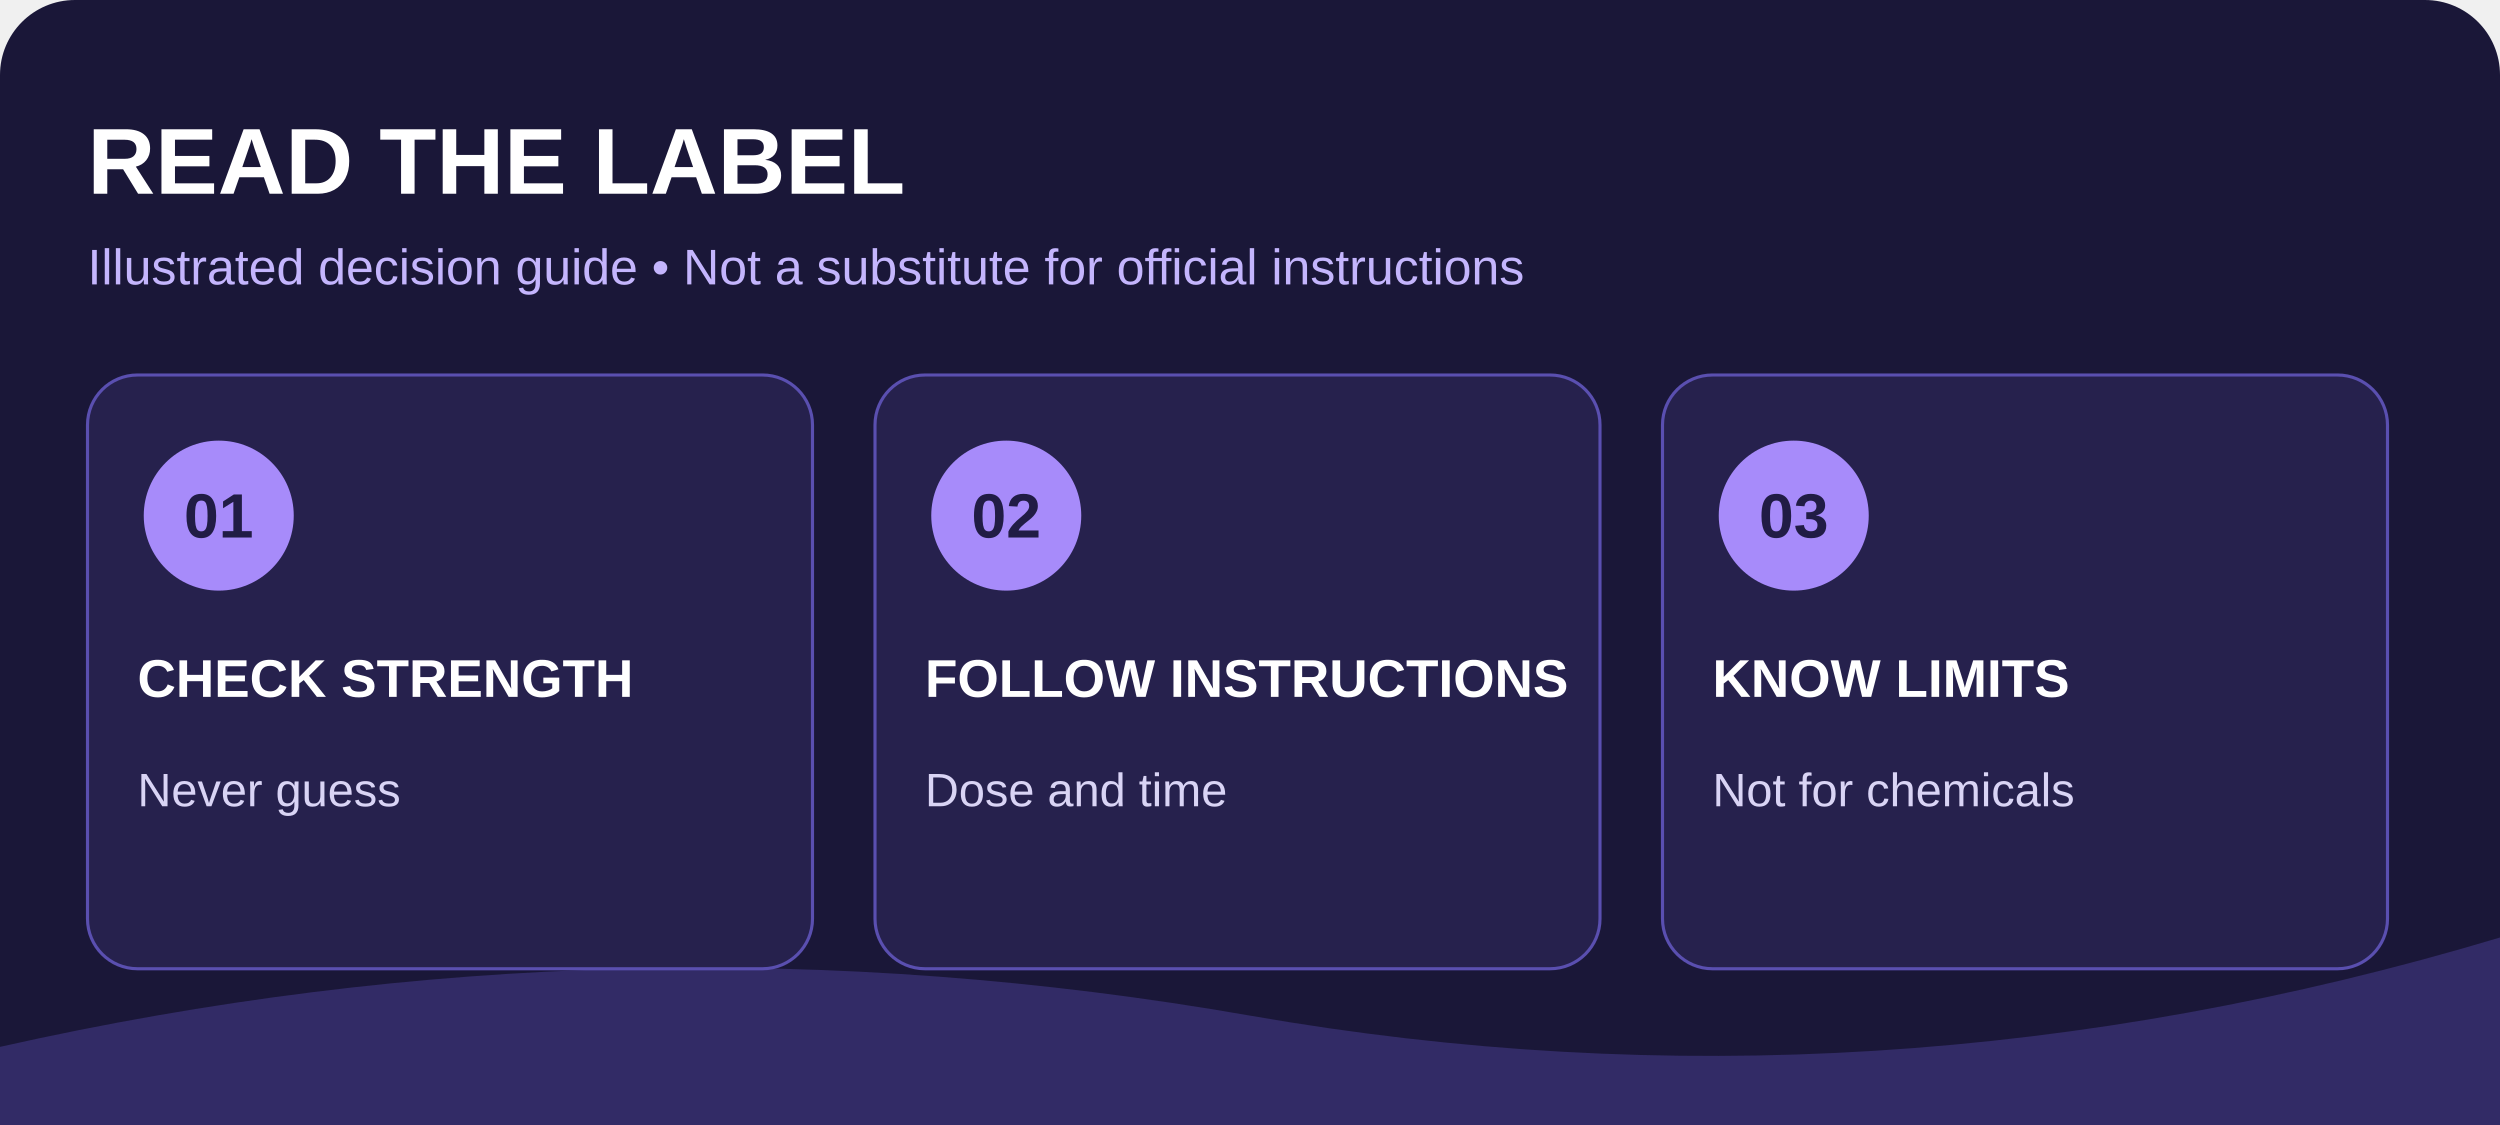
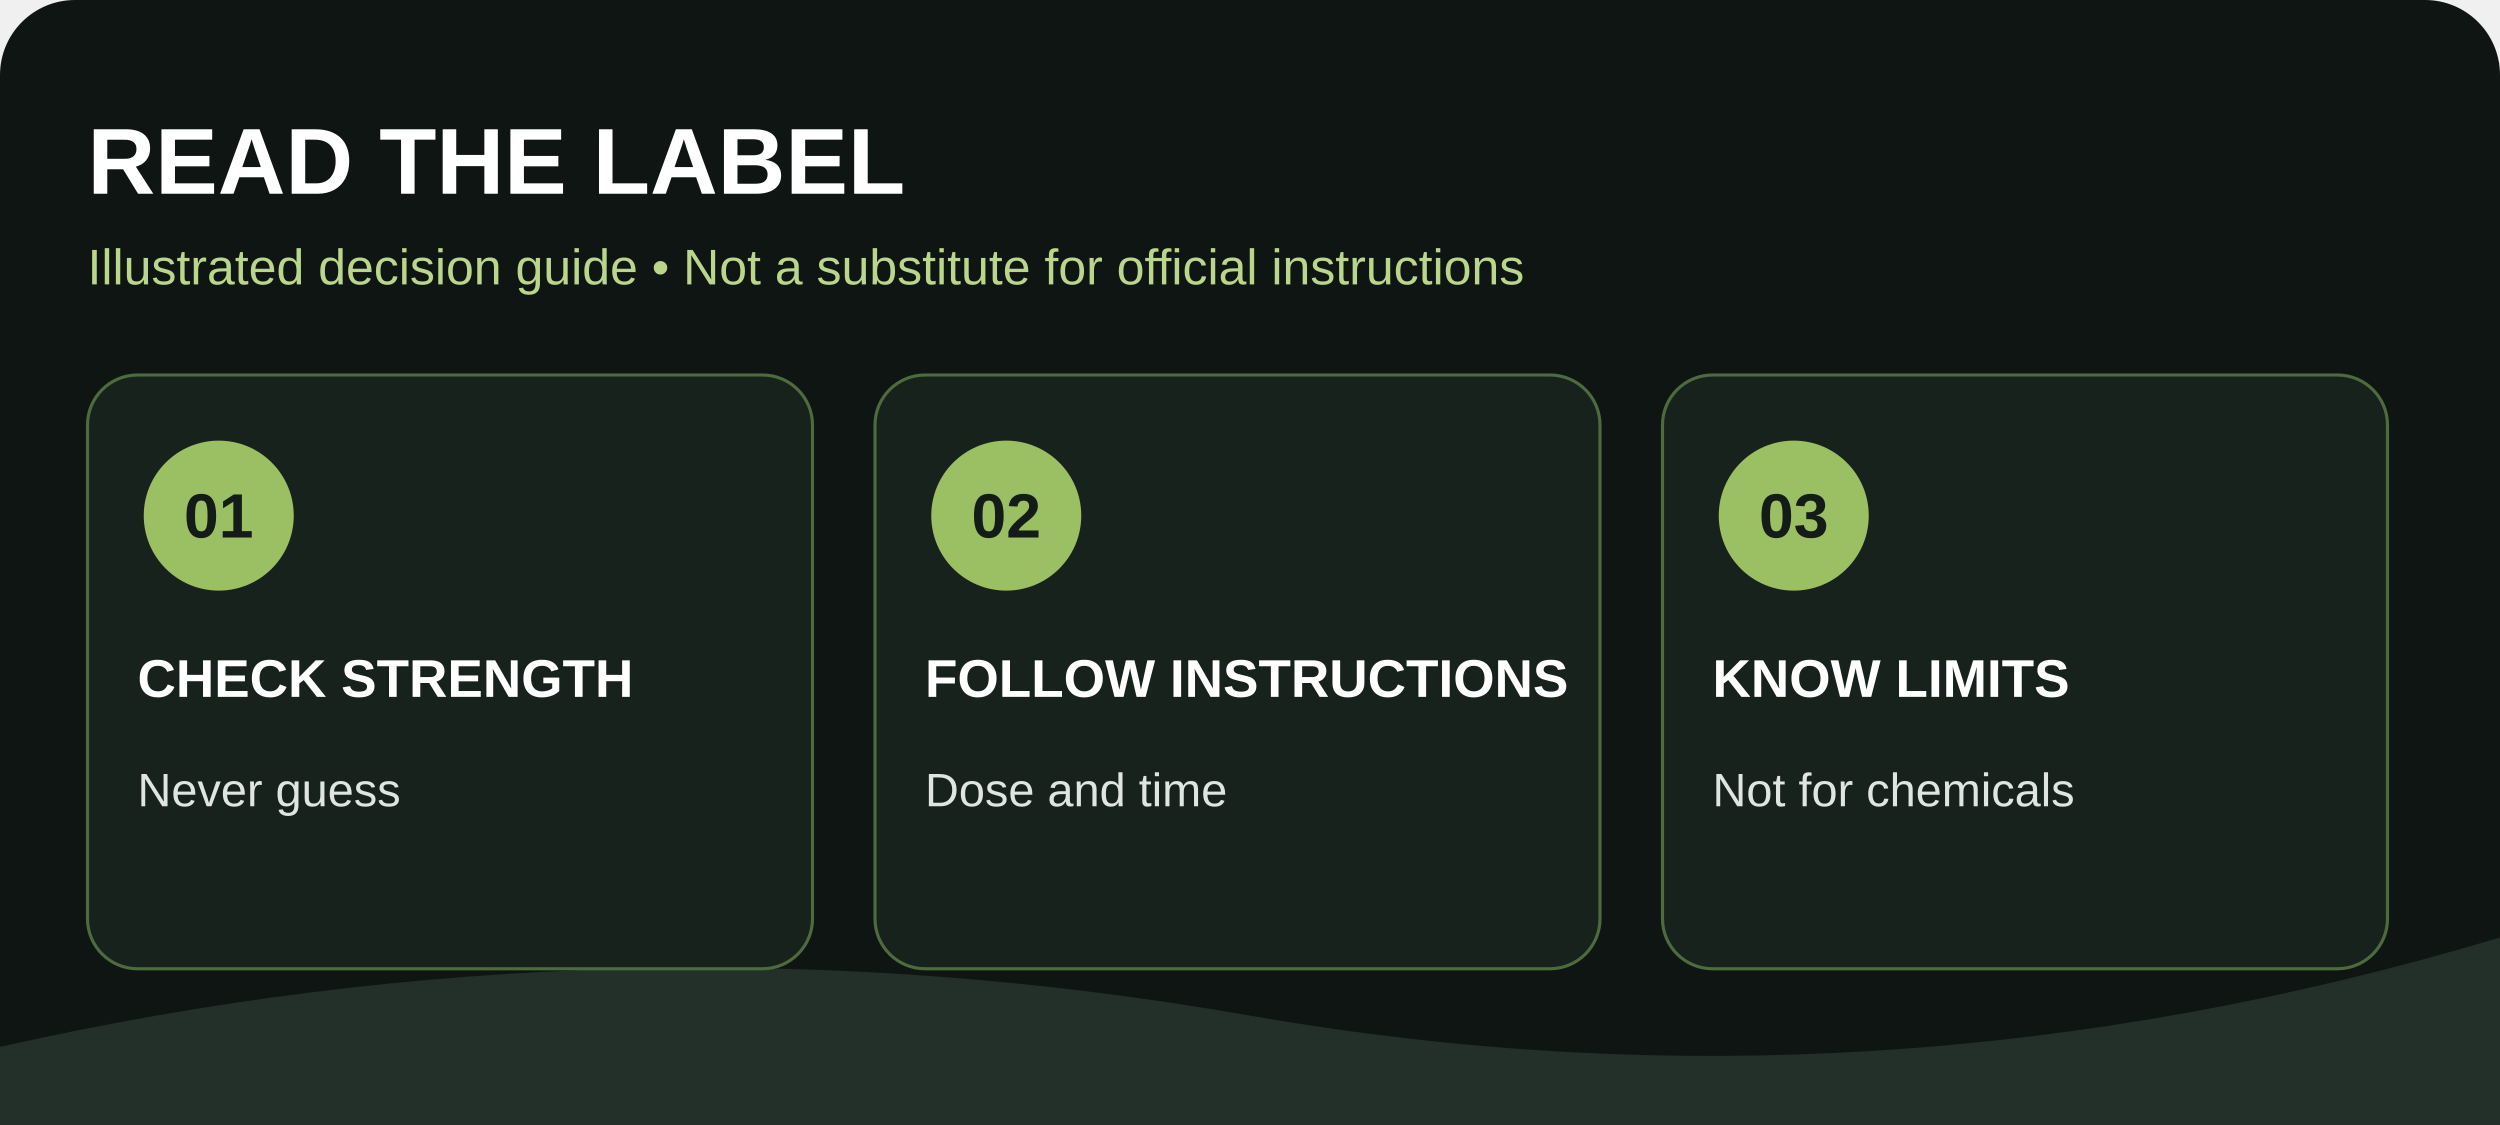
<svg xmlns="http://www.w3.org/2000/svg" width="800" height="360" viewBox="0 0 800 360" role="img" aria-label="READ THE LABEL">
-   <rect width="800" height="360" rx="24" fill="#1a1738" />
-   <path d="M0 335 Q200 290 400 325 T800 300 V360 H0Z" fill="#322b66" />
+   <rect width="800" height="360" rx="24" fill="#0f1512" />
+   <path d="M0 335 Q200 290 400 325 T800 300 V360 H0Z" fill="#223029" />
  <text x="28" y="62" fill="#fff" font-family="Arial,sans-serif" font-size="30" font-weight="800">READ THE LABEL</text>
-   <text x="28" y="91" fill="#c4b5fd" font-family="Arial,sans-serif" font-size="16">Illustrated decision guide • Not a substitute for official instructions</text>
+   <text x="28" y="91" fill="#b9d68a" font-family="Arial,sans-serif" font-size="16">Illustrated decision guide • Not a substitute for official instructions</text>
  <g font-family="Arial,sans-serif">
-     <rect x="28" y="120" rx="16" width="232" height="190" fill="#26214d" stroke="#5a4fb0" />
-     <circle cx="70" cy="165" r="24" fill="#a78bfa" />
-     <text x="70" y="172" text-anchor="middle" font-size="20" font-weight="700" fill="#211c45">01</text>
+     <rect x="28" y="120" rx="16" width="232" height="190" fill="#18221d" stroke="#4d6b3f" />
+     <circle cx="70" cy="165" r="24" fill="#9bbf63" />
+     <text x="70" y="172" text-anchor="middle" font-size="20" font-weight="700" fill="#141c18">01</text>
    <text x="44" y="223" fill="#ffffff" font-size="17" font-weight="700">CHECK STRENGTH</text>
-     <text x="44" y="258" fill="#d9d4f5" font-size="15">Never guess</text>
-     <rect x="280" y="120" rx="16" width="232" height="190" fill="#26214d" stroke="#5a4fb0" />
-     <circle cx="322" cy="165" r="24" fill="#a78bfa" />
-     <text x="322" y="172" text-anchor="middle" font-size="20" font-weight="700" fill="#211c45">02</text>
+     <text x="44" y="258" fill="#dfe6e1" font-size="15">Never guess</text>
+     <rect x="280" y="120" rx="16" width="232" height="190" fill="#18221d" stroke="#4d6b3f" />
+     <circle cx="322" cy="165" r="24" fill="#9bbf63" />
+     <text x="322" y="172" text-anchor="middle" font-size="20" font-weight="700" fill="#141c18">02</text>
    <text x="296" y="223" fill="#ffffff" font-size="17" font-weight="700">FOLLOW INSTRUCTIONS</text>
-     <text x="296" y="258" fill="#d9d4f5" font-size="15">Dose and time</text>
-     <rect x="532" y="120" rx="16" width="232" height="190" fill="#26214d" stroke="#5a4fb0" />
-     <circle cx="574" cy="165" r="24" fill="#a78bfa" />
-     <text x="574" y="172" text-anchor="middle" font-size="20" font-weight="700" fill="#211c45">03</text>
+     <text x="296" y="258" fill="#dfe6e1" font-size="15">Dose and time</text>
+     <rect x="532" y="120" rx="16" width="232" height="190" fill="#18221d" stroke="#4d6b3f" />
+     <circle cx="574" cy="165" r="24" fill="#9bbf63" />
+     <text x="574" y="172" text-anchor="middle" font-size="20" font-weight="700" fill="#141c18">03</text>
    <text x="548" y="223" fill="#ffffff" font-size="17" font-weight="700">KNOW LIMITS</text>
-     <text x="548" y="258" fill="#d9d4f5" font-size="15">Not for chemicals</text>
+     <text x="548" y="258" fill="#dfe6e1" font-size="15">Not for chemicals</text>
  </g>
</svg>
